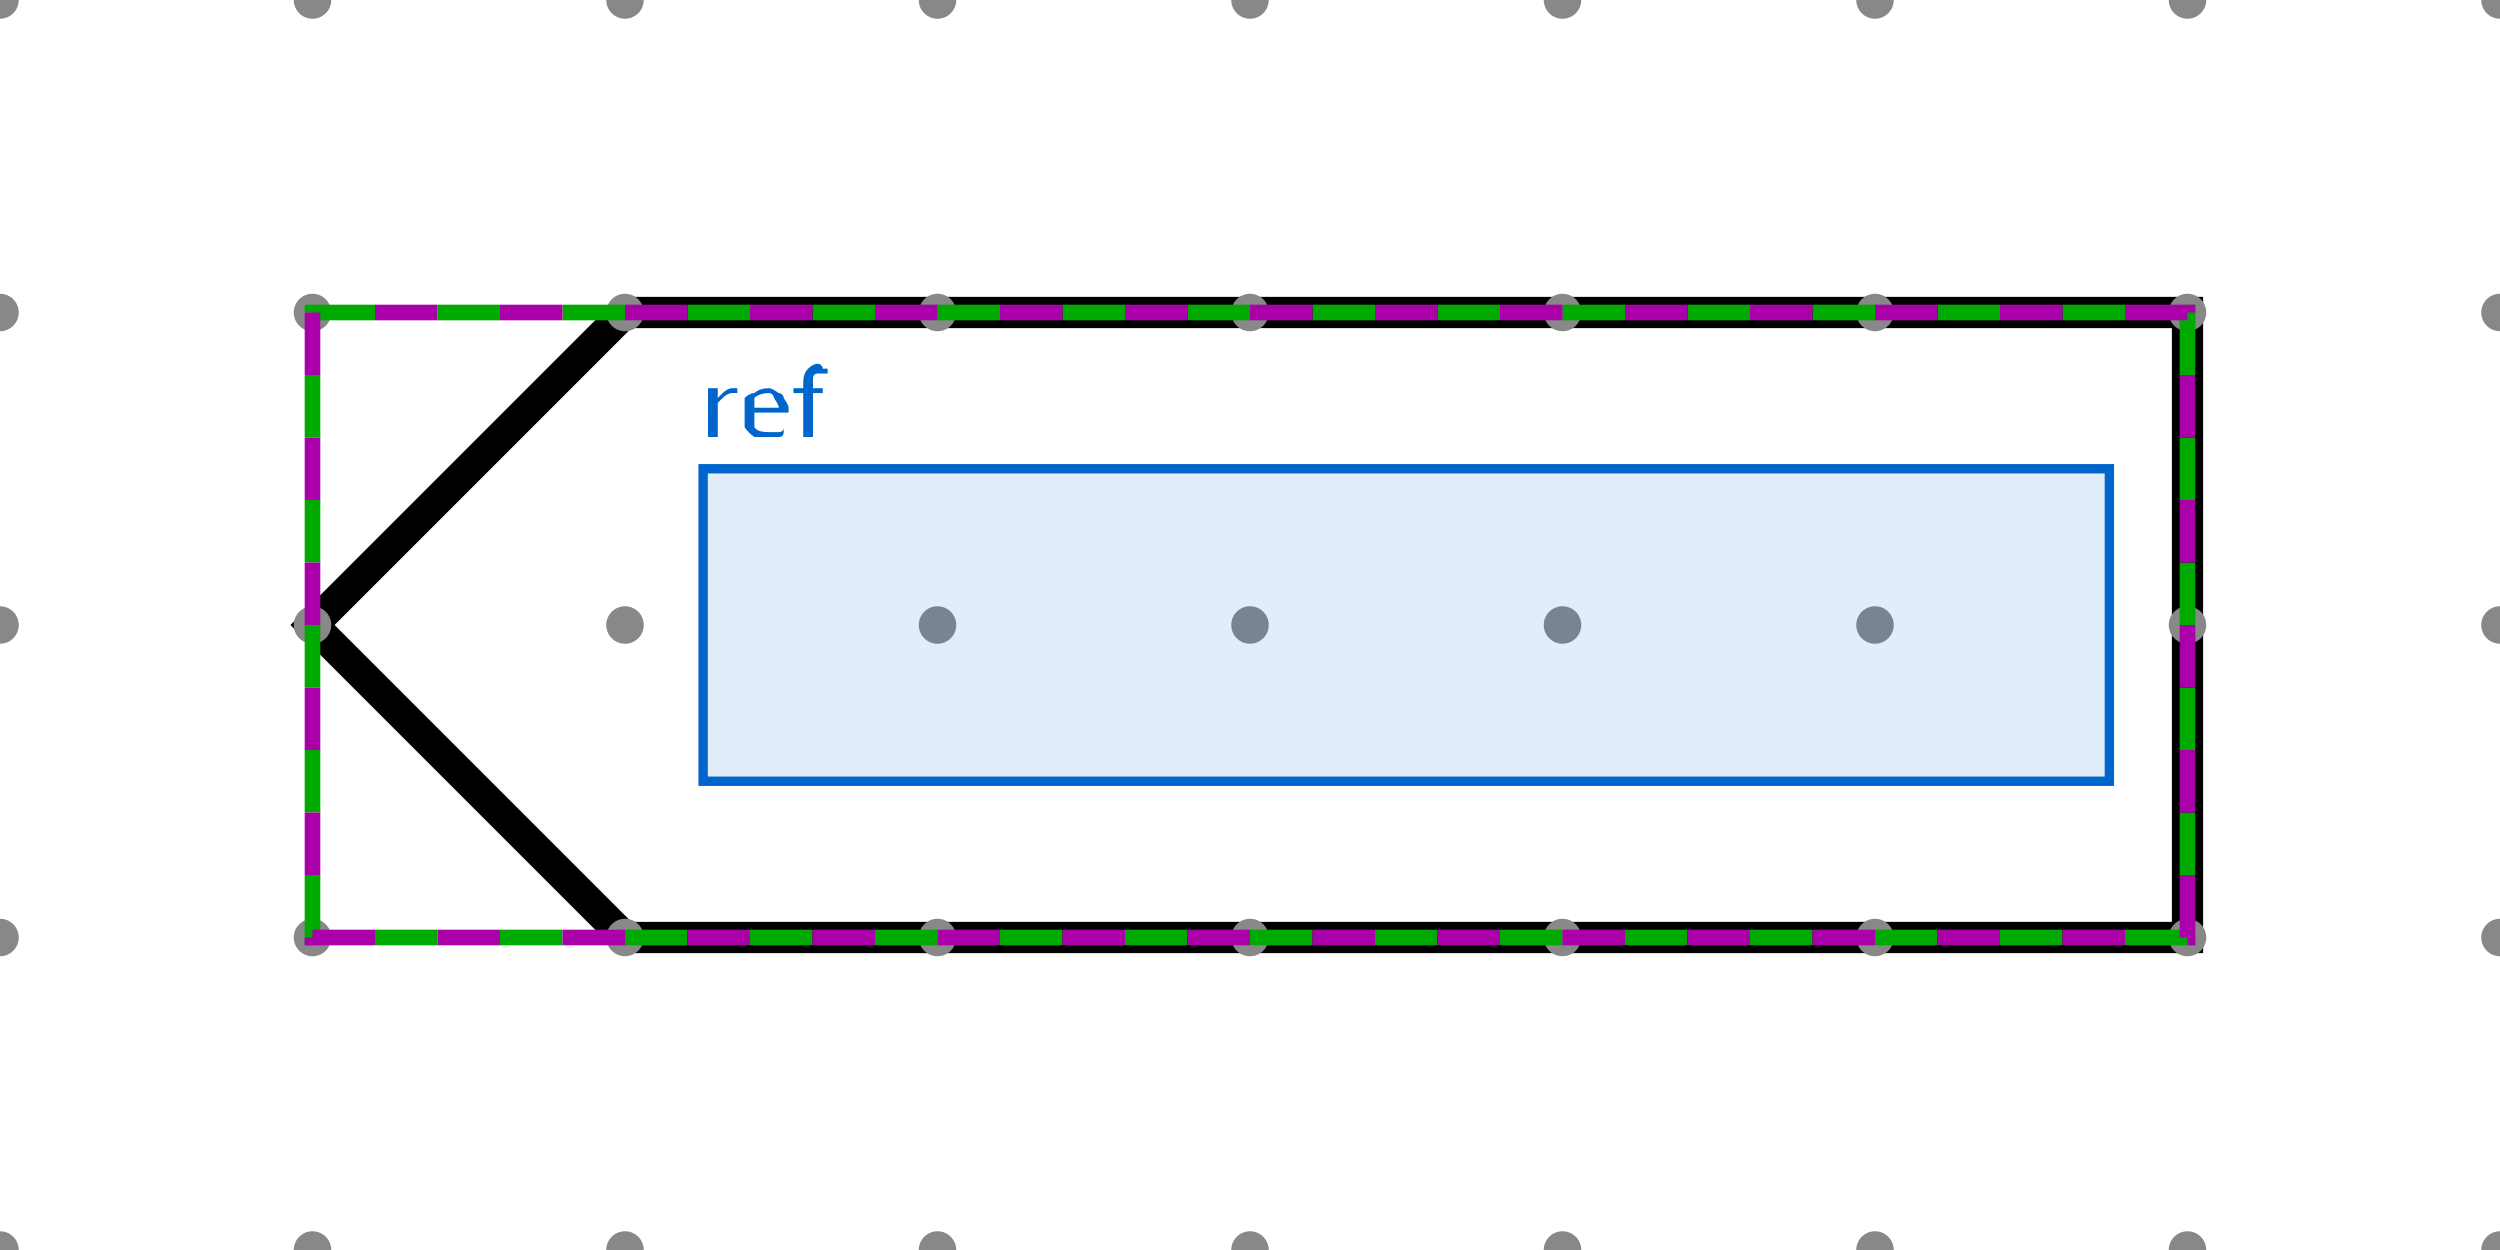
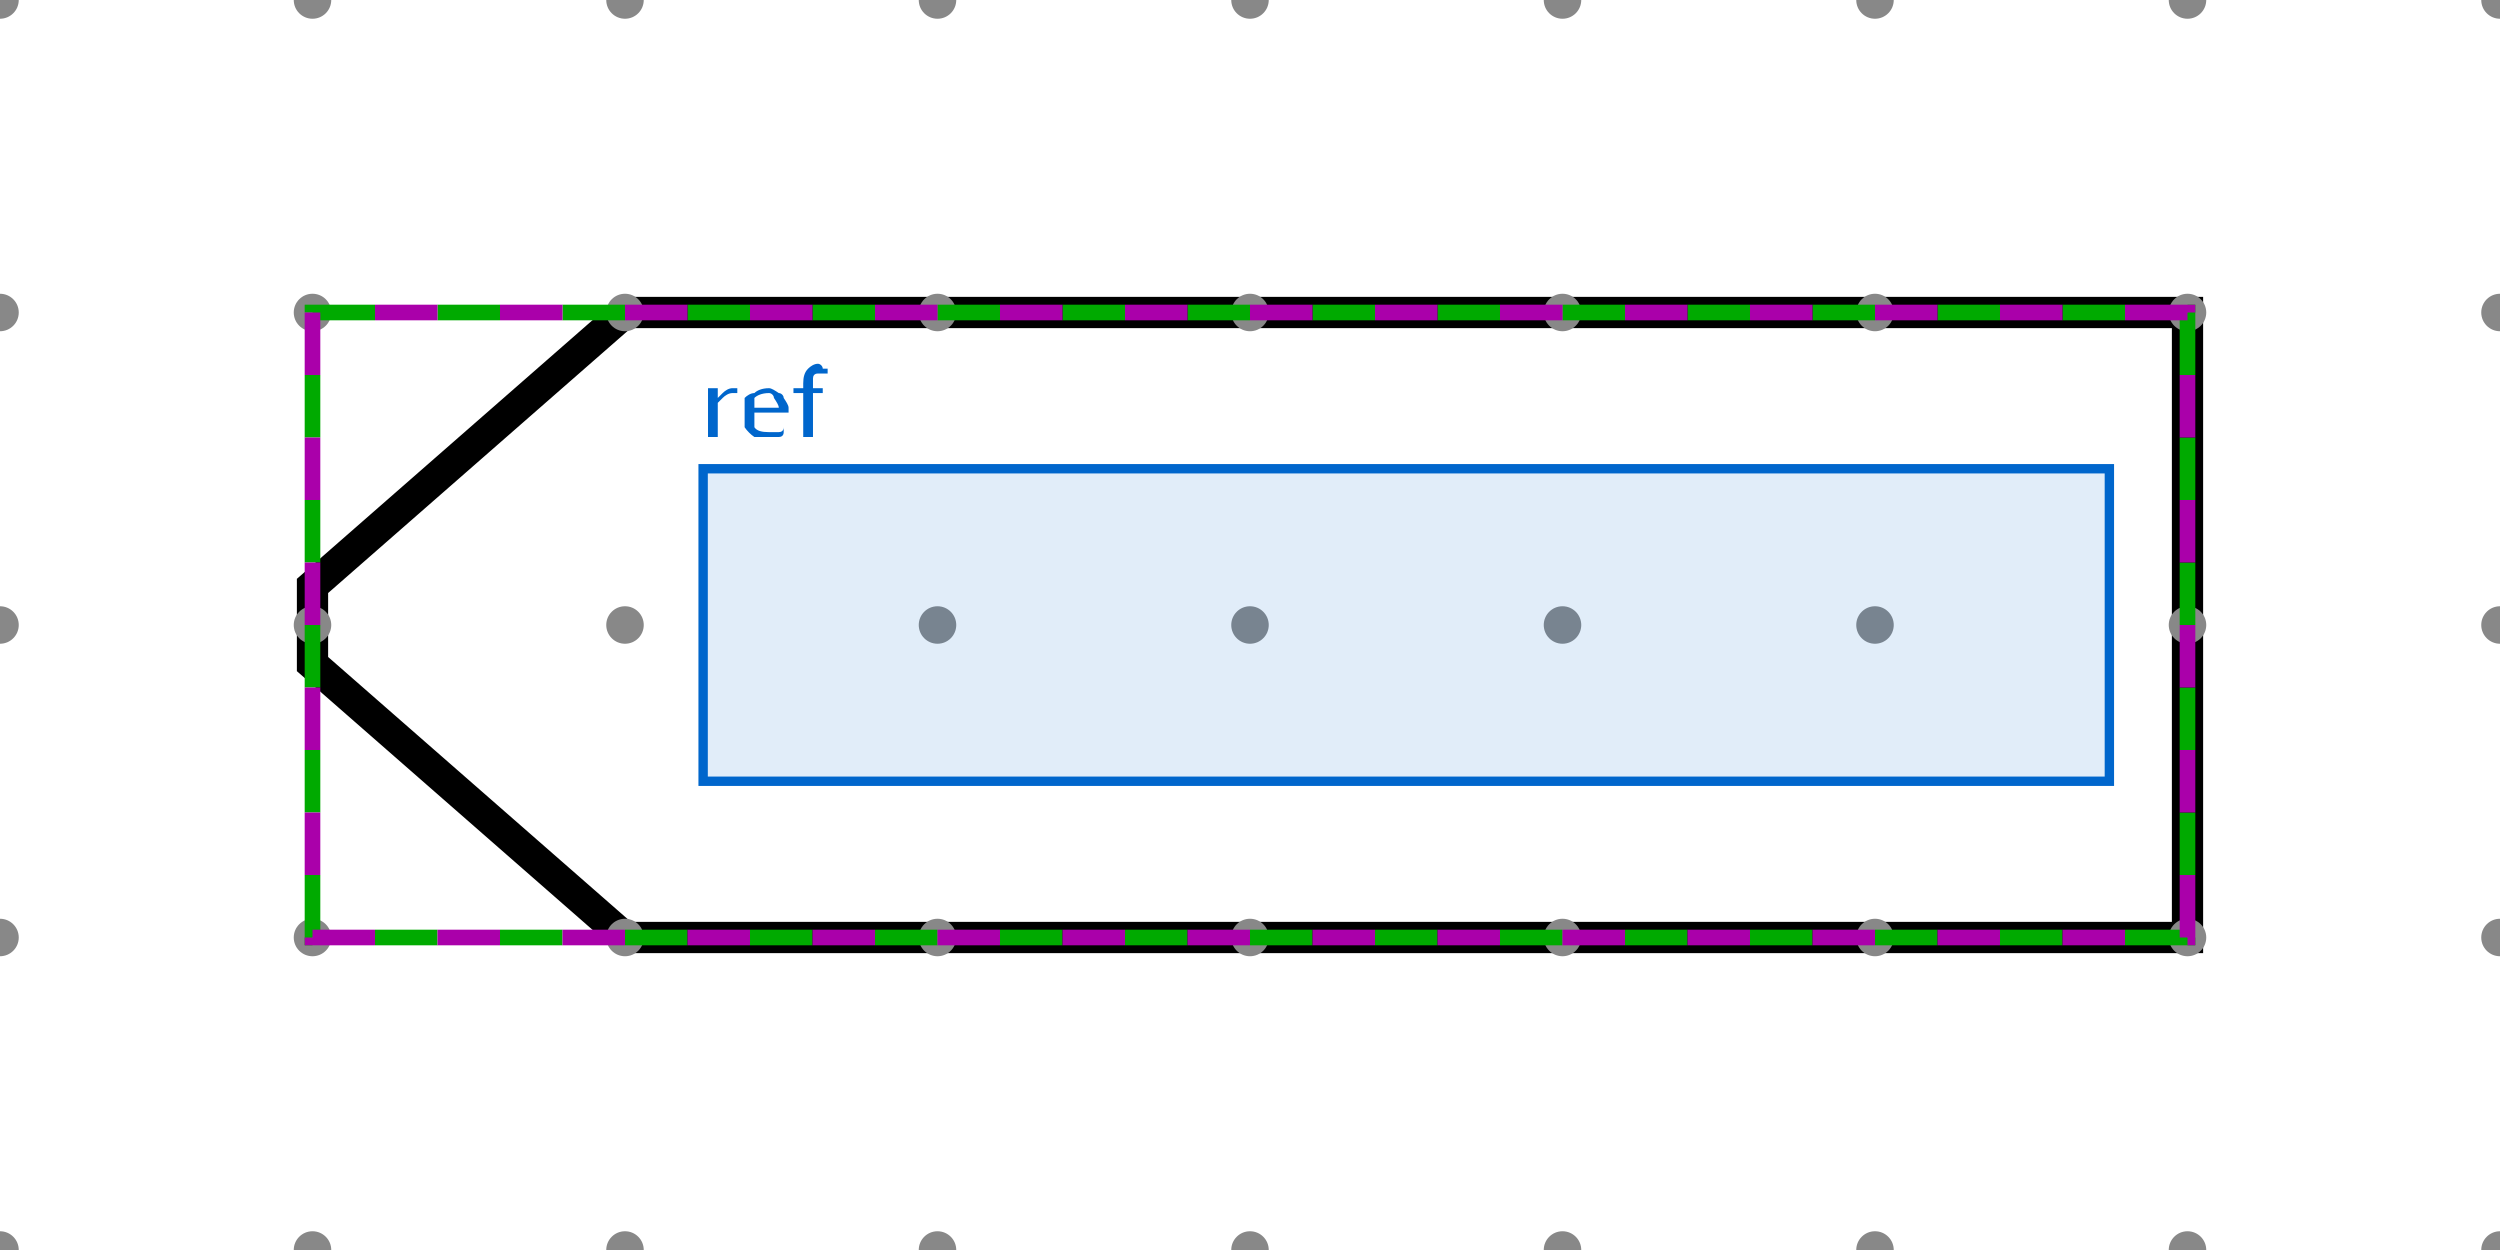
<svg xmlns="http://www.w3.org/2000/svg" width="20mm" height="10mm" viewBox="-1 -2 8 4">
  <g fill="none" stroke="#000" stroke-linecap="butt" stroke-linejoin="miter">
-     <polygon points="0,0 1,-1 6,-1 6,1 1,1" stroke-width="0.1" />
+     <polygon points="0,-0.125 1,-1 6,-1 6,1 1,1 0,0.125" stroke-width="0.1" />
  </g>
  <g class="annotation">
    <circle class="grid" cx="-1" cy="-2" r="0.06" fill="#888" stroke="none" />
    <circle class="grid" cx="0" cy="-2" r="0.06" fill="#888" stroke="none" />
    <circle class="grid" cx="1" cy="-2" r="0.06" fill="#888" stroke="none" />
    <circle class="grid" cx="2" cy="-2" r="0.06" fill="#888" stroke="none" />
    <circle class="grid" cx="3" cy="-2" r="0.06" fill="#888" stroke="none" />
    <circle class="grid" cx="4" cy="-2" r="0.06" fill="#888" stroke="none" />
    <circle class="grid" cx="5" cy="-2" r="0.06" fill="#888" stroke="none" />
    <circle class="grid" cx="6" cy="-2" r="0.06" fill="#888" stroke="none" />
    <circle class="grid" cx="7" cy="-2" r="0.06" fill="#888" stroke="none" />
    <circle class="grid" cx="-1" cy="-1" r="0.06" fill="#888" stroke="none" />
    <circle class="grid" cx="0" cy="-1" r="0.06" fill="#888" stroke="none" />
    <circle class="grid" cx="1" cy="-1" r="0.06" fill="#888" stroke="none" />
    <circle class="grid" cx="2" cy="-1" r="0.06" fill="#888" stroke="none" />
    <circle class="grid" cx="3" cy="-1" r="0.06" fill="#888" stroke="none" />
    <circle class="grid" cx="4" cy="-1" r="0.06" fill="#888" stroke="none" />
    <circle class="grid" cx="5" cy="-1" r="0.06" fill="#888" stroke="none" />
    <circle class="grid" cx="6" cy="-1" r="0.06" fill="#888" stroke="none" />
    <circle class="grid" cx="7" cy="-1" r="0.06" fill="#888" stroke="none" />
    <circle class="grid" cx="-1" cy="0" r="0.06" fill="#888" stroke="none" />
    <circle class="grid" cx="0" cy="0" r="0.06" fill="#888" stroke="none" />
    <circle class="grid" cx="1" cy="0" r="0.06" fill="#888" stroke="none" />
    <circle class="grid" cx="2" cy="0" r="0.06" fill="#888" stroke="none" />
    <circle class="grid" cx="3" cy="0" r="0.06" fill="#888" stroke="none" />
    <circle class="grid" cx="4" cy="0" r="0.06" fill="#888" stroke="none" />
    <circle class="grid" cx="5" cy="0" r="0.06" fill="#888" stroke="none" />
    <circle class="grid" cx="6" cy="0" r="0.06" fill="#888" stroke="none" />
    <circle class="grid" cx="7" cy="0" r="0.06" fill="#888" stroke="none" />
    <circle class="grid" cx="-1" cy="1" r="0.06" fill="#888" stroke="none" />
    <circle class="grid" cx="0" cy="1" r="0.06" fill="#888" stroke="none" />
    <circle class="grid" cx="1" cy="1" r="0.06" fill="#888" stroke="none" />
    <circle class="grid" cx="2" cy="1" r="0.06" fill="#888" stroke="none" />
    <circle class="grid" cx="3" cy="1" r="0.06" fill="#888" stroke="none" />
    <circle class="grid" cx="4" cy="1" r="0.06" fill="#888" stroke="none" />
    <circle class="grid" cx="5" cy="1" r="0.06" fill="#888" stroke="none" />
    <circle class="grid" cx="6" cy="1" r="0.06" fill="#888" stroke="none" />
    <circle class="grid" cx="7" cy="1" r="0.06" fill="#888" stroke="none" />
    <circle class="grid" cx="-1" cy="2" r="0.06" fill="#888" stroke="none" />
    <circle class="grid" cx="0" cy="2" r="0.06" fill="#888" stroke="none" />
    <circle class="grid" cx="1" cy="2" r="0.06" fill="#888" stroke="none" />
    <circle class="grid" cx="2" cy="2" r="0.06" fill="#888" stroke="none" />
    <circle class="grid" cx="3" cy="2" r="0.06" fill="#888" stroke="none" />
    <circle class="grid" cx="4" cy="2" r="0.06" fill="#888" stroke="none" />
    <circle class="grid" cx="5" cy="2" r="0.06" fill="#888" stroke="none" />
    <circle class="grid" cx="6" cy="2" r="0.06" fill="#888" stroke="none" />
    <circle class="grid" cx="7" cy="2" r="0.06" fill="#888" stroke="none" />
    <rect class="body-box" x="0" y="-1" width="6" height="2" fill="none" stroke="#0a0" stroke-width="0.05" stroke-dasharray="0.2 0.2" />
    <rect class="keepout-box" x="0" y="-1" width="6" height="2" fill="none" stroke="#a0a" stroke-width="0.05" stroke-dasharray="0.2 0.2" stroke-dashoffset="0.2" />
    <rect class="slot-box" x="1.25" y="-0.5" width="4.5" height="1" fill="#06c" fill-opacity="0.12" stroke="#06c" stroke-width="0.03" />
    <text class="slot-id" x="1.25" y="-0.6" font-size="0.3" text-anchor="start" fill="#06c" stroke="none" font-family="sans-serif">ref</text>
  </g>
</svg>
